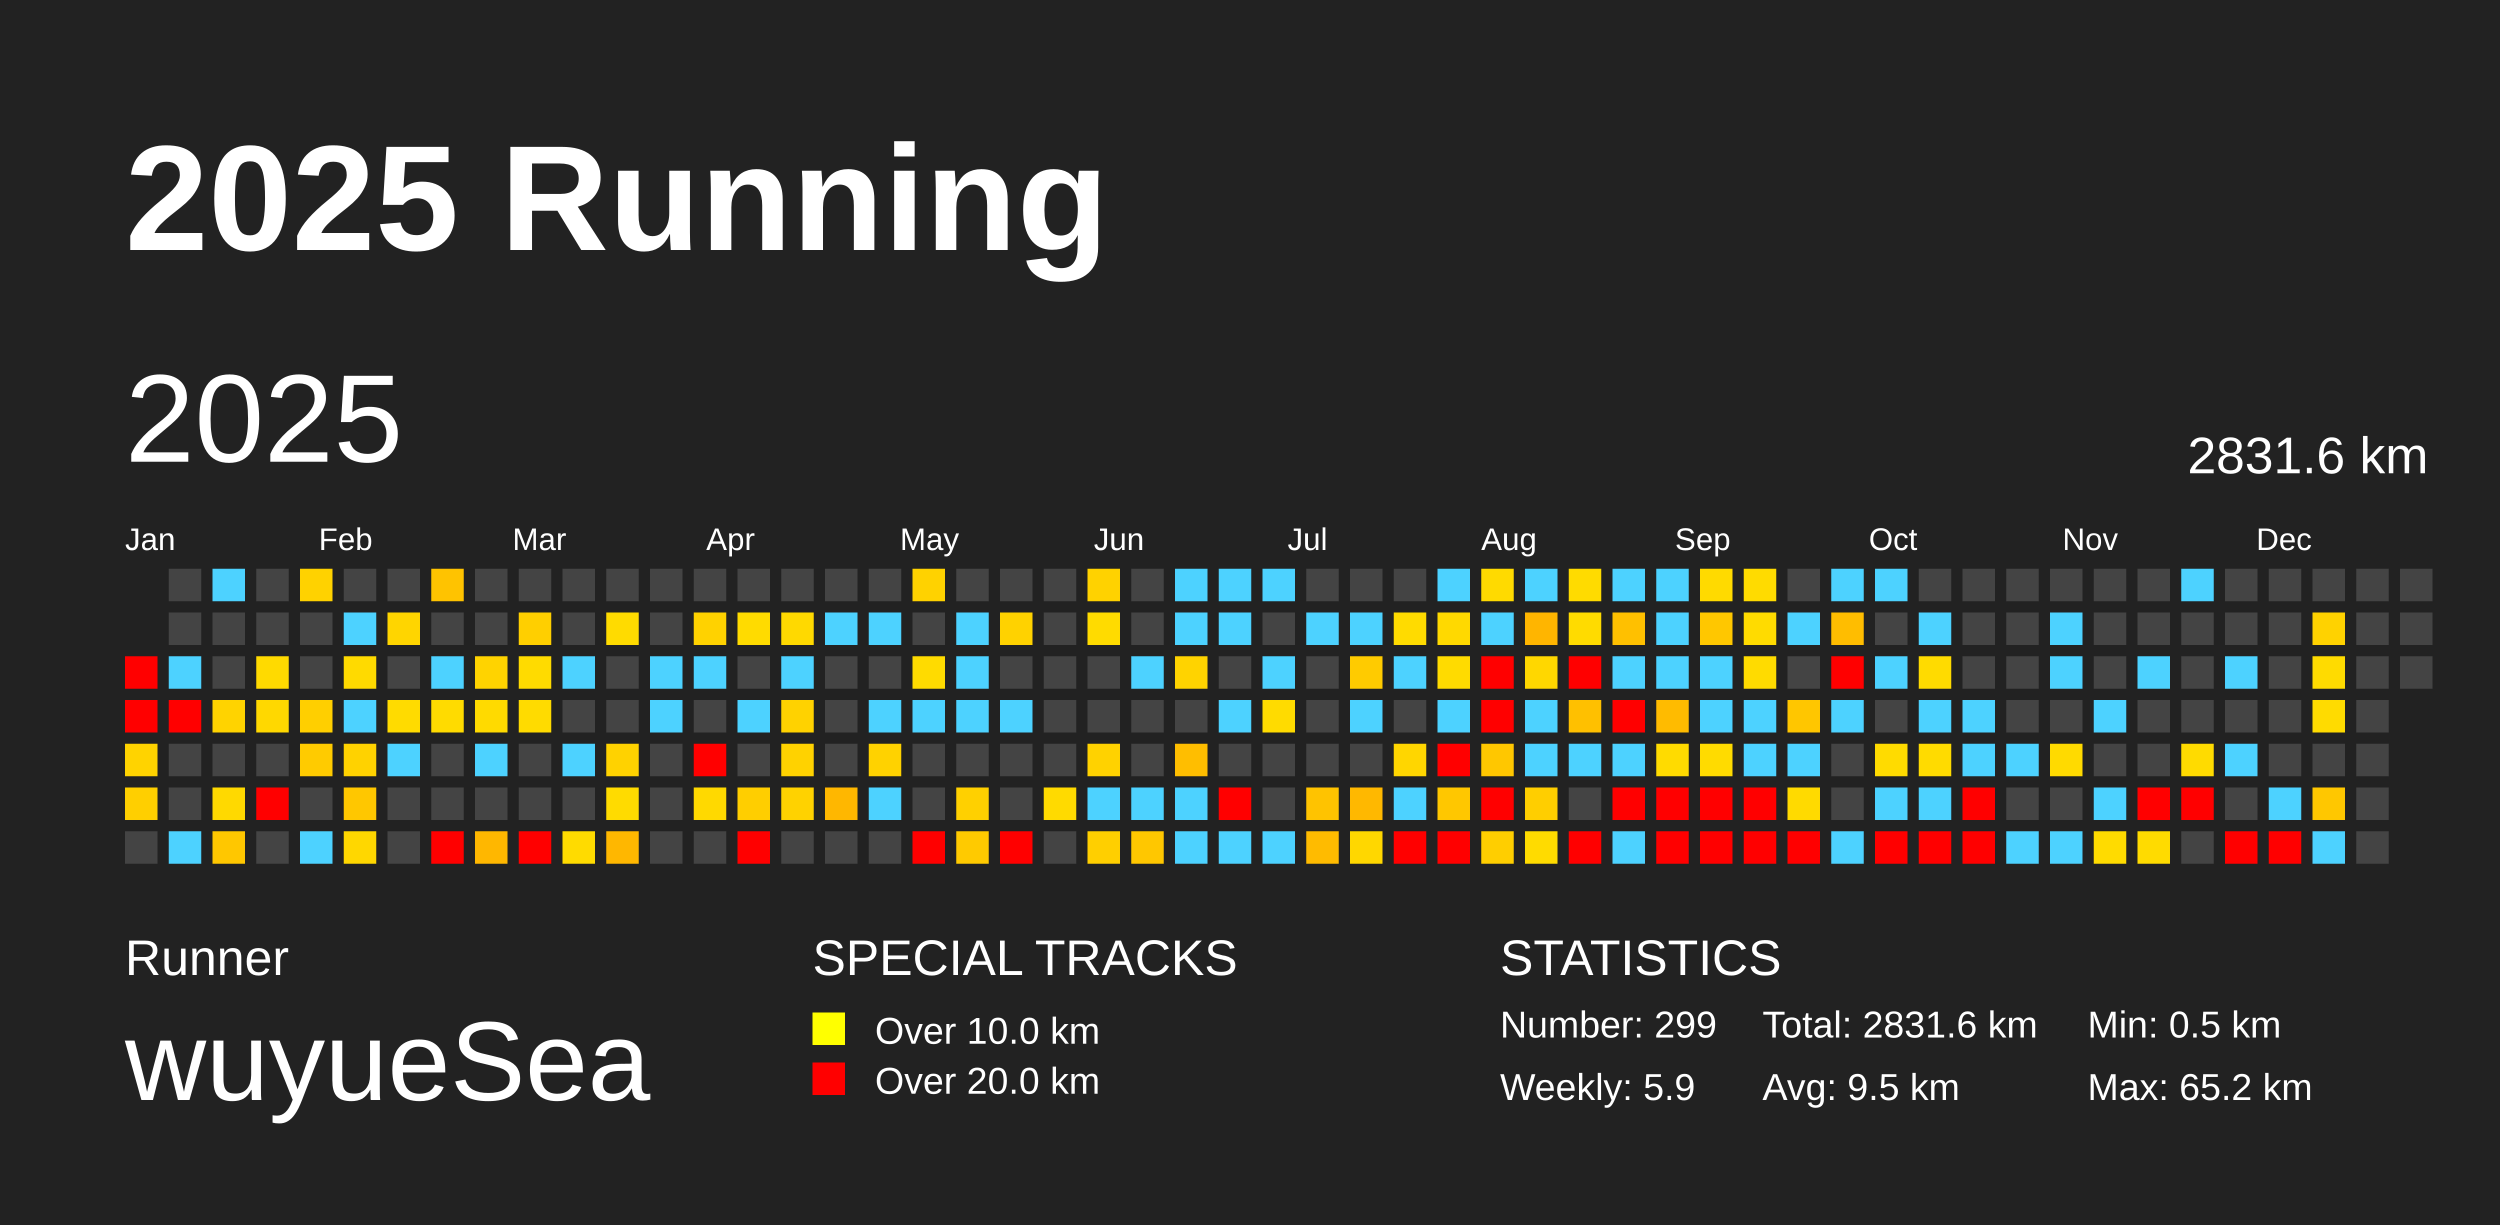
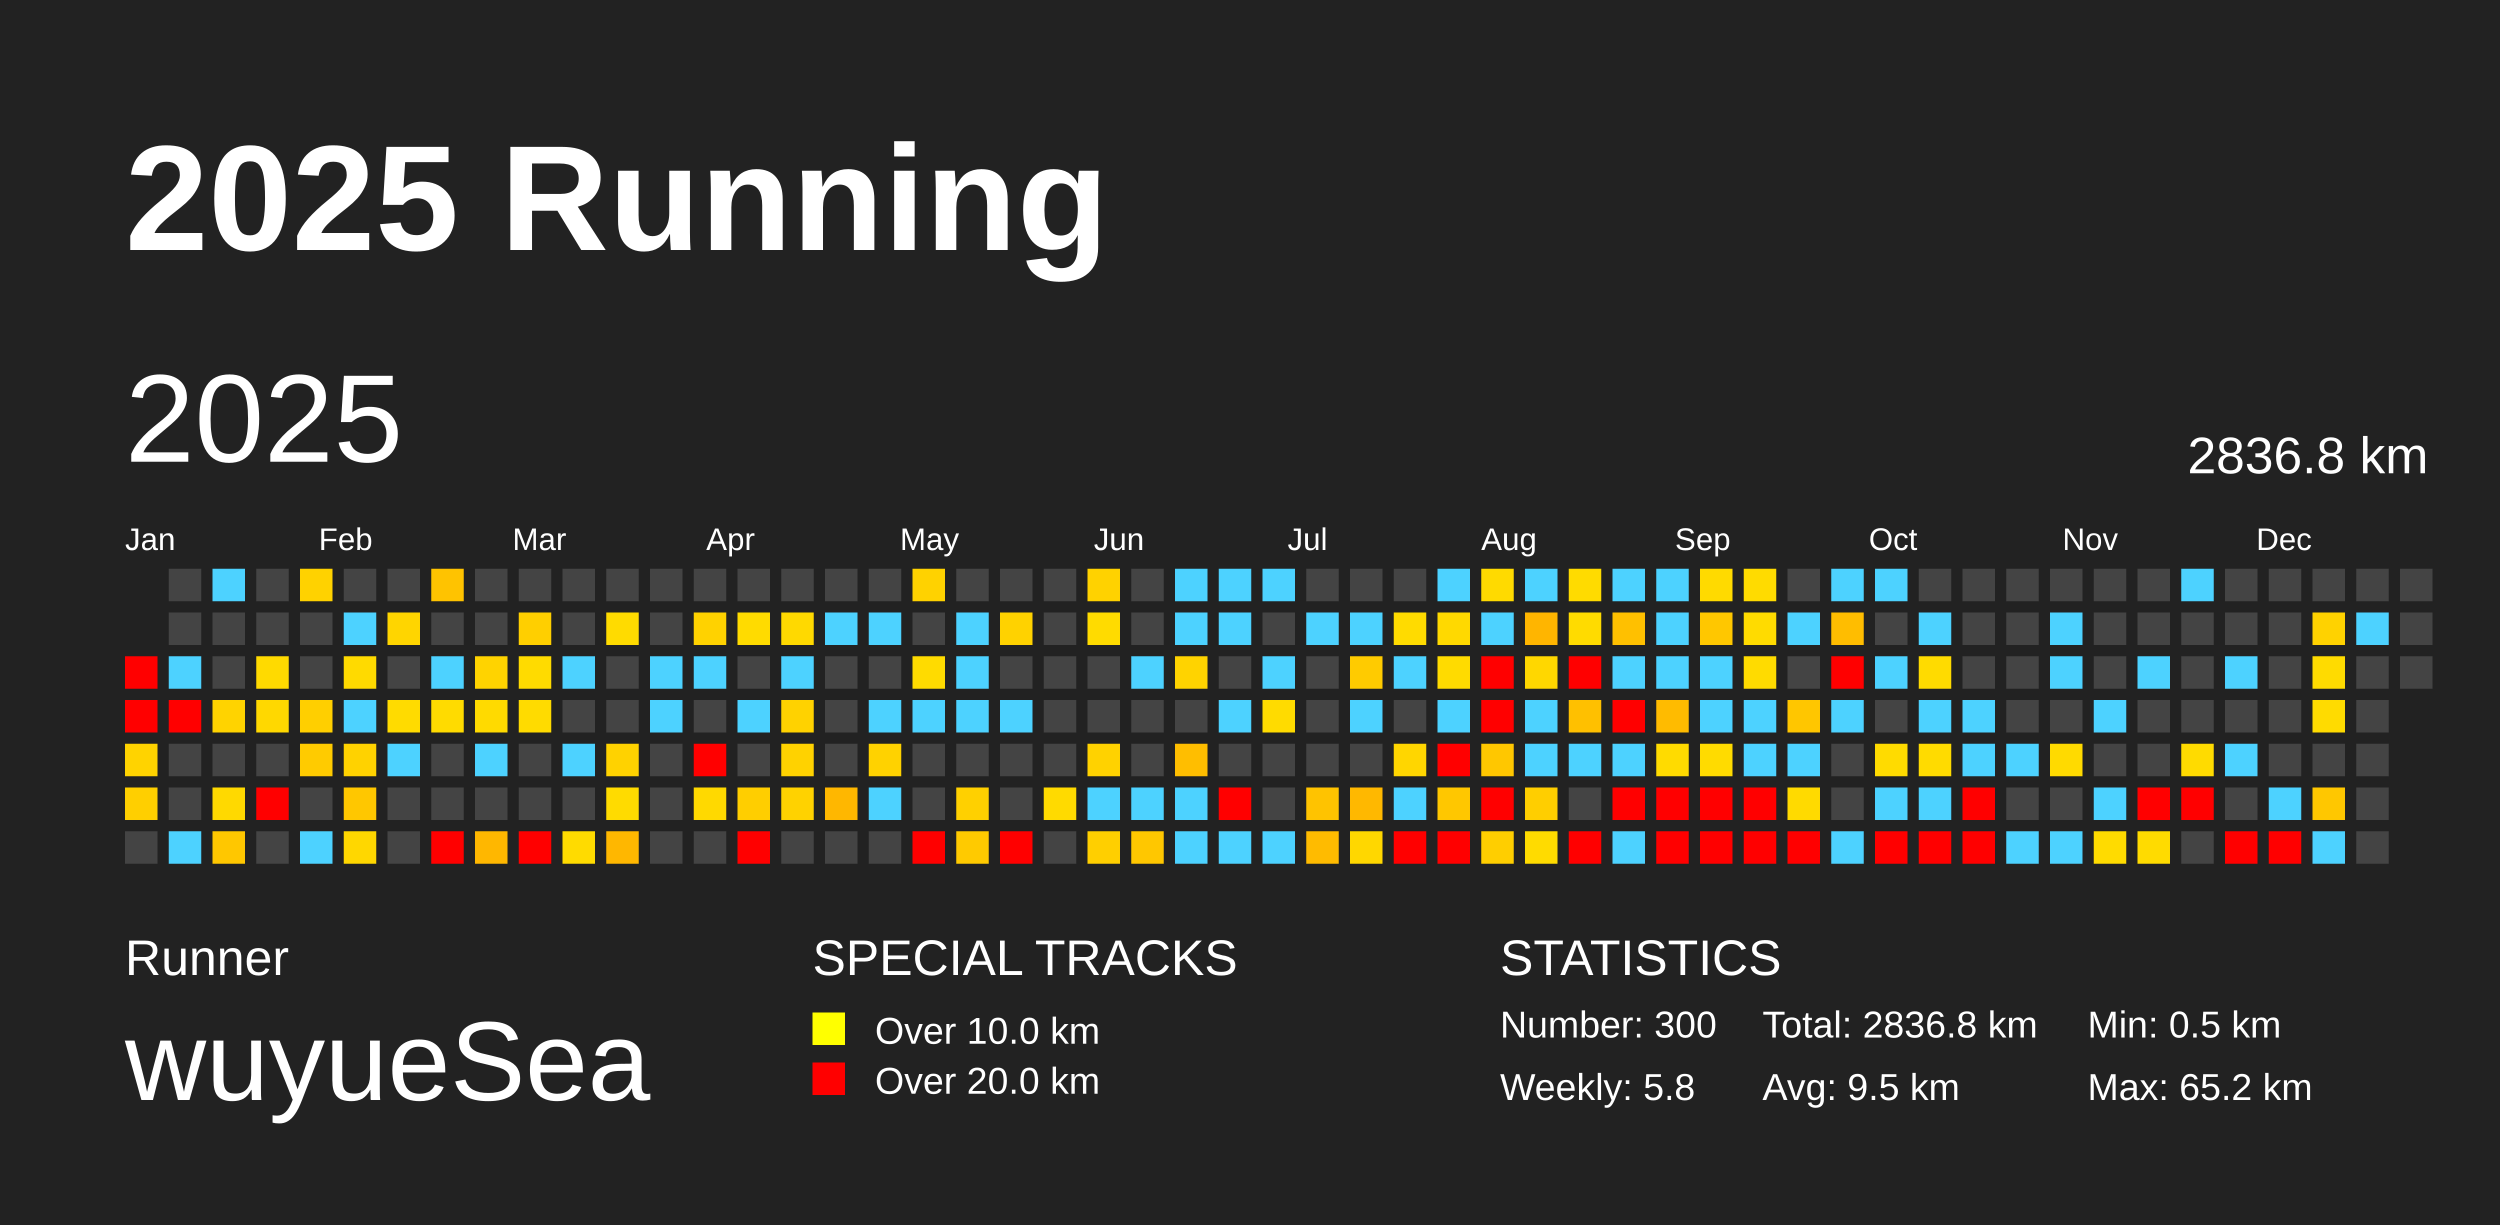
<svg xmlns="http://www.w3.org/2000/svg" baseProfile="full" height="98mm" version="1.1" viewBox="0,0,200,98" width="200mm">
  <defs />
  <rect fill="#222222" height="98" width="200" x="0" y="0" />
  <text fill="#FFFFFF" style="font-size:12px; font-family:Arial; font-weight:bold;" x="10" y="20">2025 Running</text>
  <text fill="#FFFFFF" style="font-size:4px; font-family:Arial" x="10" y="78">Runner</text>
  <text fill="#FFFFFF" style="font-size:9px; font-family:Arial" x="10" y="88">wuyueSea</text>
  <text fill="#FFFFFF" style="font-size:4px; font-family:Arial" x="65" y="78">SPECIAL TRACKS</text>
  <rect fill="yellow" height="2.6" width="2.6" x="65" y="81" />
  <text fill="#FFFFFF" style="font-size:3px; font-family:Arial" x="70" y="83.5">Over 10.0 km</text>
  <rect fill="red" height="2.6" width="2.6" x="65" y="85" />
  <text fill="#FFFFFF" style="font-size:3px; font-family:Arial" x="70" y="87.5">Over 20.0 km</text>
  <text fill="#FFFFFF" style="font-size:4px; font-family:Arial" x="120" y="78">STATISTICS</text>
-   <text fill="#FFFFFF" style="font-size:3px; font-family:Arial" x="120" y="83">Number: 299</text>
-   <text fill="#FFFFFF" style="font-size:3px; font-family:Arial" x="120" y="88">Weekly: 5.9</text>
-   <text fill="#FFFFFF" style="font-size:3px; font-family:Arial" x="141" y="83">Total: 2831.6 km</text>
+   <text fill="#FFFFFF" style="font-size:3px; font-family:Arial" x="120" y="83">Number: 300</text>
+   <text fill="#FFFFFF" style="font-size:3px; font-family:Arial" x="120" y="88">Weekly: 5.8</text>
+   <text fill="#FFFFFF" style="font-size:3px; font-family:Arial" x="141" y="83">Total: 2836.8 km</text>
  <text fill="#FFFFFF" style="font-size:3px; font-family:Arial" x="141" y="88">Avg: 9.5 km</text>
  <text fill="#FFFFFF" style="font-size:3px; font-family:Arial" x="167" y="83">Min: 0.5 km</text>
  <text fill="#FFFFFF" style="font-size:3px; font-family:Arial" x="167" y="88">Max: 65.2 km</text>
  <text dominant-baseline="hanging" fill="#FFFFFF" style="font-size:10.0px; font-family:Arial;" x="10" y="30">2025</text>
-   <text dominant-baseline="hanging" fill="#FFFFFF" style="font-size:4.125px; font-family:Arial;" x="175" y="35">2831.6 km</text>
+   <text dominant-baseline="hanging" fill="#FFFFFF" style="font-size:4.125px; font-family:Arial;" x="175" y="35">2836.8 km</text>
  <text fill="#FFFFFF" style="font-size:2.5px; font-family:Arial" x="10.0" y="44">Jan</text>
  <text fill="#FFFFFF" style="font-size:2.5px; font-family:Arial" x="25.5" y="44">Feb</text>
  <text fill="#FFFFFF" style="font-size:2.5px; font-family:Arial" x="41.0" y="44">Mar</text>
  <text fill="#FFFFFF" style="font-size:2.5px; font-family:Arial" x="56.5" y="44">Apr</text>
  <text fill="#FFFFFF" style="font-size:2.5px; font-family:Arial" x="72.0" y="44">May</text>
  <text fill="#FFFFFF" style="font-size:2.5px; font-family:Arial" x="87.5" y="44">Jun</text>
  <text fill="#FFFFFF" style="font-size:2.5px; font-family:Arial" x="103.0" y="44">Jul</text>
  <text fill="#FFFFFF" style="font-size:2.5px; font-family:Arial" x="118.5" y="44">Aug</text>
  <text fill="#FFFFFF" style="font-size:2.5px; font-family:Arial" x="134.0" y="44">Sep</text>
  <text fill="#FFFFFF" style="font-size:2.5px; font-family:Arial" x="149.5" y="44">Oct</text>
  <text fill="#FFFFFF" style="font-size:2.5px; font-family:Arial" x="165.0" y="44">Nov</text>
  <text fill="#FFFFFF" style="font-size:2.5px; font-family:Arial" x="180.5" y="44">Dec</text>
  <rect fill="red" height="2.6" width="2.6" x="10.0" y="52.5" />
  <rect fill="red" height="2.6" width="2.6" x="10.0" y="56.0" />
  <rect fill="#ffd300" height="2.6" width="2.6" x="10.0" y="59.5" />
  <rect fill="#ffcf00" height="2.6" width="2.6" x="10.0" y="63.0" />
  <rect fill="#444444" height="2.6" width="2.6" x="10.0" y="66.5" />
  <rect fill="#444444" height="2.6" width="2.6" x="13.5" y="45.5" />
  <rect fill="#444444" height="2.6" width="2.6" x="13.5" y="49.0" />
  <rect fill="#4dd2ff" height="2.6" width="2.6" x="13.5" y="52.5" />
  <rect fill="red" height="2.6" width="2.6" x="13.5" y="56.0" />
  <rect fill="#444444" height="2.6" width="2.6" x="13.5" y="59.5" />
  <rect fill="#444444" height="2.6" width="2.6" x="13.5" y="63.0" />
  <rect fill="#4dd2ff" height="2.6" width="2.6" x="13.5" y="66.5" />
  <rect fill="#4dd2ff" height="2.6" width="2.6" x="17.0" y="45.5" />
  <rect fill="#444444" height="2.6" width="2.6" x="17.0" y="49.0" />
  <rect fill="#444444" height="2.6" width="2.6" x="17.0" y="52.5" />
  <rect fill="#ffd300" height="2.6" width="2.6" x="17.0" y="56.0" />
  <rect fill="#444444" height="2.6" width="2.6" x="17.0" y="59.5" />
  <rect fill="#ffd900" height="2.6" width="2.6" x="17.0" y="63.0" />
  <rect fill="#ffc700" height="2.6" width="2.6" x="17.0" y="66.5" />
  <rect fill="#444444" height="2.6" width="2.6" x="20.5" y="45.5" />
  <rect fill="#444444" height="2.6" width="2.6" x="20.5" y="49.0" />
  <rect fill="#ffda00" height="2.6" width="2.6" x="20.5" y="52.5" />
  <rect fill="#ffd800" height="2.6" width="2.6" x="20.5" y="56.0" />
  <rect fill="#444444" height="2.6" width="2.6" x="20.5" y="59.5" />
  <rect fill="red" height="2.6" width="2.6" x="20.5" y="63.0" />
  <rect fill="#444444" height="2.6" width="2.6" x="20.5" y="66.5" />
  <rect fill="#ffd200" height="2.6" width="2.6" x="24.0" y="45.5" />
  <rect fill="#444444" height="2.6" width="2.6" x="24.0" y="49.0" />
  <rect fill="#444444" height="2.6" width="2.6" x="24.0" y="52.5" />
  <rect fill="#ffcf00" height="2.6" width="2.6" x="24.0" y="56.0" />
  <rect fill="#ffcb00" height="2.6" width="2.6" x="24.0" y="59.5" />
  <rect fill="#444444" height="2.6" width="2.6" x="24.0" y="63.0" />
  <rect fill="#4dd2ff" height="2.6" width="2.6" x="24.0" y="66.5" />
  <rect fill="#444444" height="2.6" width="2.6" x="27.5" y="45.5" />
  <rect fill="#4dd2ff" height="2.6" width="2.6" x="27.5" y="49.0" />
  <rect fill="#ffda00" height="2.6" width="2.6" x="27.5" y="52.5" />
  <rect fill="#4dd2ff" height="2.6" width="2.6" x="27.5" y="56.0" />
  <rect fill="#ffd200" height="2.6" width="2.6" x="27.5" y="59.5" />
  <rect fill="#ffc700" height="2.6" width="2.6" x="27.5" y="63.0" />
  <rect fill="#ffd700" height="2.6" width="2.6" x="27.5" y="66.5" />
  <rect fill="#444444" height="2.6" width="2.6" x="31.0" y="45.5" />
  <rect fill="#ffd500" height="2.6" width="2.6" x="31.0" y="49.0" />
  <rect fill="#444444" height="2.6" width="2.6" x="31.0" y="52.5" />
  <rect fill="#ffdb00" height="2.6" width="2.6" x="31.0" y="56.0" />
  <rect fill="#4dd2ff" height="2.6" width="2.6" x="31.0" y="59.5" />
  <rect fill="#444444" height="2.6" width="2.6" x="31.0" y="63.0" />
  <rect fill="#444444" height="2.6" width="2.6" x="31.0" y="66.5" />
  <rect fill="#ffc300" height="2.6" width="2.6" x="34.5" y="45.5" />
  <rect fill="#444444" height="2.6" width="2.6" x="34.5" y="49.0" />
  <rect fill="#4dd2ff" height="2.6" width="2.6" x="34.5" y="52.5" />
  <rect fill="#ffdb00" height="2.6" width="2.6" x="34.5" y="56.0" />
  <rect fill="#444444" height="2.6" width="2.6" x="34.5" y="59.5" />
  <rect fill="#444444" height="2.6" width="2.6" x="34.5" y="63.0" />
  <rect fill="red" height="2.6" width="2.6" x="34.5" y="66.5" />
  <rect fill="#444444" height="2.6" width="2.6" x="38.0" y="45.5" />
  <rect fill="#444444" height="2.6" width="2.6" x="38.0" y="49.0" />
  <rect fill="#ffd300" height="2.6" width="2.6" x="38.0" y="52.5" />
  <rect fill="#ffda00" height="2.6" width="2.6" x="38.0" y="56.0" />
  <rect fill="#4dd2ff" height="2.6" width="2.6" x="38.0" y="59.5" />
  <rect fill="#444444" height="2.6" width="2.6" x="38.0" y="63.0" />
  <rect fill="#ffb700" height="2.6" width="2.6" x="38.0" y="66.5" />
  <rect fill="#444444" height="2.6" width="2.6" x="41.5" y="45.5" />
  <rect fill="#ffcf00" height="2.6" width="2.6" x="41.5" y="49.0" />
  <rect fill="#ffdb00" height="2.6" width="2.6" x="41.5" y="52.5" />
  <rect fill="#ffdb00" height="2.6" width="2.6" x="41.5" y="56.0" />
  <rect fill="#444444" height="2.6" width="2.6" x="41.5" y="59.5" />
  <rect fill="#444444" height="2.6" width="2.6" x="41.5" y="63.0" />
  <rect fill="red" height="2.6" width="2.6" x="41.5" y="66.5" />
  <rect fill="#444444" height="2.6" width="2.6" x="45.0" y="45.5" />
  <rect fill="#444444" height="2.6" width="2.6" x="45.0" y="49.0" />
  <rect fill="#4dd2ff" height="2.6" width="2.6" x="45.0" y="52.5" />
  <rect fill="#444444" height="2.6" width="2.6" x="45.0" y="56.0" />
  <rect fill="#4dd2ff" height="2.6" width="2.6" x="45.0" y="59.5" />
  <rect fill="#444444" height="2.6" width="2.6" x="45.0" y="63.0" />
  <rect fill="#ffdb00" height="2.6" width="2.6" x="45.0" y="66.5" />
  <rect fill="#444444" height="2.6" width="2.6" x="48.5" y="45.5" />
  <rect fill="#ffdb00" height="2.6" width="2.6" x="48.5" y="49.0" />
  <rect fill="#444444" height="2.6" width="2.6" x="48.5" y="52.5" />
  <rect fill="#444444" height="2.6" width="2.6" x="48.5" y="56.0" />
  <rect fill="#ffd200" height="2.6" width="2.6" x="48.5" y="59.5" />
  <rect fill="#ffdb00" height="2.6" width="2.6" x="48.5" y="63.0" />
  <rect fill="#ffb700" height="2.6" width="2.6" x="48.5" y="66.5" />
  <rect fill="#444444" height="2.6" width="2.6" x="52.0" y="45.5" />
  <rect fill="#444444" height="2.6" width="2.6" x="52.0" y="49.0" />
  <rect fill="#4dd2ff" height="2.6" width="2.6" x="52.0" y="52.5" />
  <rect fill="#4dd2ff" height="2.6" width="2.6" x="52.0" y="56.0" />
  <rect fill="#444444" height="2.6" width="2.6" x="52.0" y="59.5" />
  <rect fill="#444444" height="2.6" width="2.6" x="52.0" y="63.0" />
  <rect fill="#444444" height="2.6" width="2.6" x="52.0" y="66.5" />
  <rect fill="#444444" height="2.6" width="2.6" x="55.5" y="45.5" />
  <rect fill="#ffd200" height="2.6" width="2.6" x="55.5" y="49.0" />
  <rect fill="#4dd2ff" height="2.6" width="2.6" x="55.5" y="52.5" />
  <rect fill="#444444" height="2.6" width="2.6" x="55.5" y="56.0" />
  <rect fill="red" height="2.6" width="2.6" x="55.5" y="59.5" />
  <rect fill="#ffd900" height="2.6" width="2.6" x="55.5" y="63.0" />
  <rect fill="#444444" height="2.6" width="2.6" x="55.5" y="66.5" />
  <rect fill="#444444" height="2.6" width="2.6" x="59.0" y="45.5" />
  <rect fill="#ffdb00" height="2.6" width="2.6" x="59.0" y="49.0" />
  <rect fill="#444444" height="2.6" width="2.6" x="59.0" y="52.5" />
  <rect fill="#4dd2ff" height="2.6" width="2.6" x="59.0" y="56.0" />
  <rect fill="#444444" height="2.6" width="2.6" x="59.0" y="59.5" />
  <rect fill="#ffce00" height="2.6" width="2.6" x="59.0" y="63.0" />
  <rect fill="red" height="2.6" width="2.6" x="59.0" y="66.5" />
  <rect fill="#444444" height="2.6" width="2.6" x="62.5" y="45.5" />
  <rect fill="#ffd900" height="2.6" width="2.6" x="62.5" y="49.0" />
  <rect fill="#4dd2ff" height="2.6" width="2.6" x="62.5" y="52.5" />
  <rect fill="#ffd200" height="2.6" width="2.6" x="62.5" y="56.0" />
  <rect fill="#ffd200" height="2.6" width="2.6" x="62.5" y="59.5" />
  <rect fill="#ffd200" height="2.6" width="2.6" x="62.5" y="63.0" />
  <rect fill="#444444" height="2.6" width="2.6" x="62.5" y="66.5" />
  <rect fill="#444444" height="2.6" width="2.6" x="66.0" y="45.5" />
  <rect fill="#4dd2ff" height="2.6" width="2.6" x="66.0" y="49.0" />
  <rect fill="#444444" height="2.6" width="2.6" x="66.0" y="52.5" />
  <rect fill="#444444" height="2.6" width="2.6" x="66.0" y="56.0" />
  <rect fill="#444444" height="2.6" width="2.6" x="66.0" y="59.5" />
  <rect fill="#ffb700" height="2.6" width="2.6" x="66.0" y="63.0" />
  <rect fill="#444444" height="2.6" width="2.6" x="66.0" y="66.5" />
  <rect fill="#444444" height="2.6" width="2.6" x="69.5" y="45.5" />
  <rect fill="#4dd2ff" height="2.6" width="2.6" x="69.5" y="49.0" />
  <rect fill="#444444" height="2.6" width="2.6" x="69.5" y="52.5" />
  <rect fill="#4dd2ff" height="2.6" width="2.6" x="69.5" y="56.0" />
  <rect fill="#ffd200" height="2.6" width="2.6" x="69.5" y="59.5" />
  <rect fill="#4dd2ff" height="2.6" width="2.6" x="69.5" y="63.0" />
  <rect fill="#444444" height="2.6" width="2.6" x="69.5" y="66.5" />
  <rect fill="#ffd200" height="2.6" width="2.6" x="73.0" y="45.5" />
  <rect fill="#444444" height="2.6" width="2.6" x="73.0" y="49.0" />
  <rect fill="#ffdb00" height="2.6" width="2.6" x="73.0" y="52.5" />
  <rect fill="#4dd2ff" height="2.6" width="2.6" x="73.0" y="56.0" />
  <rect fill="#444444" height="2.6" width="2.6" x="73.0" y="59.5" />
  <rect fill="#444444" height="2.6" width="2.6" x="73.0" y="63.0" />
  <rect fill="red" height="2.6" width="2.6" x="73.0" y="66.5" />
  <rect fill="#444444" height="2.6" width="2.6" x="76.5" y="45.5" />
  <rect fill="#4dd2ff" height="2.6" width="2.6" x="76.5" y="49.0" />
  <rect fill="#4dd2ff" height="2.6" width="2.6" x="76.5" y="52.5" />
  <rect fill="#4dd2ff" height="2.6" width="2.6" x="76.5" y="56.0" />
  <rect fill="#444444" height="2.6" width="2.6" x="76.5" y="59.5" />
  <rect fill="#ffd000" height="2.6" width="2.6" x="76.5" y="63.0" />
  <rect fill="#ffca00" height="2.6" width="2.6" x="76.5" y="66.5" />
  <rect fill="#444444" height="2.6" width="2.6" x="80.0" y="45.5" />
  <rect fill="#ffd200" height="2.6" width="2.6" x="80.0" y="49.0" />
  <rect fill="#444444" height="2.6" width="2.6" x="80.0" y="52.5" />
  <rect fill="#4dd2ff" height="2.6" width="2.6" x="80.0" y="56.0" />
  <rect fill="#444444" height="2.6" width="2.6" x="80.0" y="59.5" />
  <rect fill="#444444" height="2.6" width="2.6" x="80.0" y="63.0" />
  <rect fill="red" height="2.6" width="2.6" x="80.0" y="66.5" />
  <rect fill="#444444" height="2.6" width="2.6" x="83.5" y="45.5" />
  <rect fill="#444444" height="2.6" width="2.6" x="83.5" y="49.0" />
  <rect fill="#444444" height="2.6" width="2.6" x="83.5" y="52.5" />
  <rect fill="#444444" height="2.6" width="2.6" x="83.5" y="56.0" />
  <rect fill="#444444" height="2.6" width="2.6" x="83.5" y="59.5" />
  <rect fill="#ffda00" height="2.6" width="2.6" x="83.5" y="63.0" />
  <rect fill="#444444" height="2.6" width="2.6" x="83.5" y="66.5" />
  <rect fill="#ffd200" height="2.6" width="2.6" x="87.0" y="45.5" />
  <rect fill="#ffdb00" height="2.6" width="2.6" x="87.0" y="49.0" />
  <rect fill="#444444" height="2.6" width="2.6" x="87.0" y="52.5" />
  <rect fill="#444444" height="2.6" width="2.6" x="87.0" y="56.0" />
  <rect fill="#ffd200" height="2.6" width="2.6" x="87.0" y="59.5" />
  <rect fill="#4dd2ff" height="2.6" width="2.6" x="87.0" y="63.0" />
  <rect fill="#ffcf00" height="2.6" width="2.6" x="87.0" y="66.5" />
  <rect fill="#444444" height="2.6" width="2.6" x="90.5" y="45.5" />
  <rect fill="#444444" height="2.6" width="2.6" x="90.5" y="49.0" />
  <rect fill="#4dd2ff" height="2.6" width="2.6" x="90.5" y="52.5" />
  <rect fill="#444444" height="2.6" width="2.6" x="90.5" y="56.0" />
  <rect fill="#444444" height="2.6" width="2.6" x="90.5" y="59.5" />
  <rect fill="#4dd2ff" height="2.6" width="2.6" x="90.5" y="63.0" />
  <rect fill="#ffc700" height="2.6" width="2.6" x="90.5" y="66.5" />
  <rect fill="#4dd2ff" height="2.6" width="2.6" x="94.0" y="45.5" />
  <rect fill="#4dd2ff" height="2.6" width="2.6" x="94.0" y="49.0" />
  <rect fill="#ffd300" height="2.6" width="2.6" x="94.0" y="52.5" />
  <rect fill="#444444" height="2.6" width="2.6" x="94.0" y="56.0" />
  <rect fill="#ffbe00" height="2.6" width="2.6" x="94.0" y="59.5" />
  <rect fill="#4dd2ff" height="2.6" width="2.6" x="94.0" y="63.0" />
  <rect fill="#4dd2ff" height="2.6" width="2.6" x="94.0" y="66.5" />
  <rect fill="#4dd2ff" height="2.6" width="2.6" x="97.5" y="45.5" />
  <rect fill="#4dd2ff" height="2.6" width="2.6" x="97.5" y="49.0" />
  <rect fill="#444444" height="2.6" width="2.6" x="97.5" y="52.5" />
  <rect fill="#4dd2ff" height="2.6" width="2.6" x="97.5" y="56.0" />
  <rect fill="#444444" height="2.6" width="2.6" x="97.5" y="59.5" />
  <rect fill="red" height="2.6" width="2.6" x="97.5" y="63.0" />
  <rect fill="#4dd2ff" height="2.6" width="2.6" x="97.5" y="66.5" />
  <rect fill="#4dd2ff" height="2.6" width="2.6" x="101.0" y="45.5" />
  <rect fill="#444444" height="2.6" width="2.6" x="101.0" y="49.0" />
  <rect fill="#4dd2ff" height="2.6" width="2.6" x="101.0" y="52.5" />
  <rect fill="#ffdb00" height="2.6" width="2.6" x="101.0" y="56.0" />
  <rect fill="#444444" height="2.6" width="2.6" x="101.0" y="59.5" />
  <rect fill="#444444" height="2.6" width="2.6" x="101.0" y="63.0" />
  <rect fill="#4dd2ff" height="2.6" width="2.6" x="101.0" y="66.5" />
  <rect fill="#444444" height="2.6" width="2.6" x="104.5" y="45.5" />
  <rect fill="#4dd2ff" height="2.6" width="2.6" x="104.5" y="49.0" />
  <rect fill="#444444" height="2.6" width="2.6" x="104.5" y="52.5" />
  <rect fill="#444444" height="2.6" width="2.6" x="104.5" y="56.0" />
  <rect fill="#444444" height="2.6" width="2.6" x="104.5" y="59.5" />
  <rect fill="#ffc300" height="2.6" width="2.6" x="104.5" y="63.0" />
  <rect fill="#ffbb00" height="2.6" width="2.6" x="104.5" y="66.5" />
  <rect fill="#444444" height="2.6" width="2.6" x="108.0" y="45.5" />
  <rect fill="#4dd2ff" height="2.6" width="2.6" x="108.0" y="49.0" />
  <rect fill="#ffcb00" height="2.6" width="2.6" x="108.0" y="52.5" />
  <rect fill="#4dd2ff" height="2.6" width="2.6" x="108.0" y="56.0" />
  <rect fill="#444444" height="2.6" width="2.6" x="108.0" y="59.5" />
  <rect fill="#ffb800" height="2.6" width="2.6" x="108.0" y="63.0" />
  <rect fill="#ffd700" height="2.6" width="2.6" x="108.0" y="66.5" />
  <rect fill="#444444" height="2.6" width="2.6" x="111.5" y="45.5" />
  <rect fill="#ffdb00" height="2.6" width="2.6" x="111.5" y="49.0" />
  <rect fill="#4dd2ff" height="2.6" width="2.6" x="111.5" y="52.5" />
  <rect fill="#444444" height="2.6" width="2.6" x="111.5" y="56.0" />
  <rect fill="#ffd600" height="2.6" width="2.6" x="111.5" y="59.5" />
  <rect fill="#4dd2ff" height="2.6" width="2.6" x="111.5" y="63.0" />
  <rect fill="red" height="2.6" width="2.6" x="111.5" y="66.5" />
  <rect fill="#4dd2ff" height="2.6" width="2.6" x="115.0" y="45.5" />
  <rect fill="#ffd900" height="2.6" width="2.6" x="115.0" y="49.0" />
  <rect fill="#ffdb00" height="2.6" width="2.6" x="115.0" y="52.5" />
  <rect fill="#4dd2ff" height="2.6" width="2.6" x="115.0" y="56.0" />
  <rect fill="red" height="2.6" width="2.6" x="115.0" y="59.5" />
  <rect fill="#ffc700" height="2.6" width="2.6" x="115.0" y="63.0" />
  <rect fill="red" height="2.6" width="2.6" x="115.0" y="66.5" />
  <rect fill="#ffda00" height="2.6" width="2.6" x="118.5" y="45.5" />
  <rect fill="#4dd2ff" height="2.6" width="2.6" x="118.5" y="49.0" />
  <rect fill="red" height="2.6" width="2.6" x="118.5" y="52.5" />
  <rect fill="red" height="2.6" width="2.6" x="118.5" y="56.0" />
  <rect fill="#ffc700" height="2.6" width="2.6" x="118.5" y="59.5" />
  <rect fill="red" height="2.6" width="2.6" x="118.5" y="63.0" />
  <rect fill="#ffce00" height="2.6" width="2.6" x="118.5" y="66.5" />
  <rect fill="#4dd2ff" height="2.6" width="2.6" x="122.0" y="45.5" />
  <rect fill="#ffb500" height="2.6" width="2.6" x="122.0" y="49.0" />
  <rect fill="#ffd700" height="2.6" width="2.6" x="122.0" y="52.5" />
  <rect fill="#4dd2ff" height="2.6" width="2.6" x="122.0" y="56.0" />
  <rect fill="#4dd2ff" height="2.6" width="2.6" x="122.0" y="59.5" />
  <rect fill="#ffce00" height="2.6" width="2.6" x="122.0" y="63.0" />
  <rect fill="#ffdb00" height="2.6" width="2.6" x="122.0" y="66.5" />
  <rect fill="#ffdb00" height="2.6" width="2.6" x="125.5" y="45.5" />
  <rect fill="#ffdb00" height="2.6" width="2.6" x="125.5" y="49.0" />
  <rect fill="red" height="2.6" width="2.6" x="125.5" y="52.5" />
  <rect fill="#ffc000" height="2.6" width="2.6" x="125.5" y="56.0" />
  <rect fill="#4dd2ff" height="2.6" width="2.6" x="125.5" y="59.5" />
  <rect fill="#444444" height="2.6" width="2.6" x="125.5" y="63.0" />
  <rect fill="red" height="2.6" width="2.6" x="125.5" y="66.5" />
  <rect fill="#4dd2ff" height="2.6" width="2.6" x="129.0" y="45.5" />
  <rect fill="#ffc000" height="2.6" width="2.6" x="129.0" y="49.0" />
  <rect fill="#4dd2ff" height="2.6" width="2.6" x="129.0" y="52.5" />
  <rect fill="red" height="2.6" width="2.6" x="129.0" y="56.0" />
  <rect fill="#4dd2ff" height="2.6" width="2.6" x="129.0" y="59.5" />
  <rect fill="red" height="2.6" width="2.6" x="129.0" y="63.0" />
  <rect fill="#4dd2ff" height="2.6" width="2.6" x="129.0" y="66.5" />
  <rect fill="#4dd2ff" height="2.6" width="2.6" x="132.5" y="45.5" />
  <rect fill="#4dd2ff" height="2.6" width="2.6" x="132.5" y="49.0" />
  <rect fill="#4dd2ff" height="2.6" width="2.6" x="132.5" y="52.5" />
  <rect fill="#ffbb00" height="2.6" width="2.6" x="132.5" y="56.0" />
  <rect fill="#ffdb00" height="2.6" width="2.6" x="132.5" y="59.5" />
  <rect fill="red" height="2.6" width="2.6" x="132.5" y="63.0" />
  <rect fill="red" height="2.6" width="2.6" x="132.5" y="66.5" />
  <rect fill="#ffda00" height="2.6" width="2.6" x="136.0" y="45.5" />
  <rect fill="#ffc700" height="2.6" width="2.6" x="136.0" y="49.0" />
  <rect fill="#4dd2ff" height="2.6" width="2.6" x="136.0" y="52.5" />
  <rect fill="#4dd2ff" height="2.6" width="2.6" x="136.0" y="56.0" />
  <rect fill="#ffdb00" height="2.6" width="2.6" x="136.0" y="59.5" />
  <rect fill="red" height="2.6" width="2.6" x="136.0" y="63.0" />
  <rect fill="red" height="2.6" width="2.6" x="136.0" y="66.5" />
  <rect fill="#ffdb00" height="2.6" width="2.6" x="139.5" y="45.5" />
  <rect fill="#ffdb00" height="2.6" width="2.6" x="139.5" y="49.0" />
  <rect fill="#ffdb00" height="2.6" width="2.6" x="139.5" y="52.5" />
  <rect fill="#4dd2ff" height="2.6" width="2.6" x="139.5" y="56.0" />
  <rect fill="#4dd2ff" height="2.6" width="2.6" x="139.5" y="59.5" />
  <rect fill="red" height="2.6" width="2.6" x="139.5" y="63.0" />
  <rect fill="red" height="2.6" width="2.6" x="139.5" y="66.5" />
  <rect fill="#444444" height="2.6" width="2.6" x="143.0" y="45.5" />
  <rect fill="#4dd2ff" height="2.6" width="2.6" x="143.0" y="49.0" />
  <rect fill="#444444" height="2.6" width="2.6" x="143.0" y="52.5" />
  <rect fill="#ffc600" height="2.6" width="2.6" x="143.0" y="56.0" />
  <rect fill="#4dd2ff" height="2.6" width="2.6" x="143.0" y="59.5" />
  <rect fill="#ffda00" height="2.6" width="2.6" x="143.0" y="63.0" />
  <rect fill="red" height="2.6" width="2.6" x="143.0" y="66.5" />
  <rect fill="#4dd2ff" height="2.6" width="2.6" x="146.5" y="45.5" />
  <rect fill="#ffbd00" height="2.6" width="2.6" x="146.5" y="49.0" />
  <rect fill="red" height="2.6" width="2.6" x="146.5" y="52.5" />
  <rect fill="#4dd2ff" height="2.6" width="2.6" x="146.5" y="56.0" />
  <rect fill="#444444" height="2.6" width="2.6" x="146.5" y="59.5" />
  <rect fill="#444444" height="2.6" width="2.6" x="146.5" y="63.0" />
  <rect fill="#4dd2ff" height="2.6" width="2.6" x="146.5" y="66.5" />
  <rect fill="#4dd2ff" height="2.6" width="2.6" x="150.0" y="45.5" />
  <rect fill="#444444" height="2.6" width="2.6" x="150.0" y="49.0" />
  <rect fill="#4dd2ff" height="2.6" width="2.6" x="150.0" y="52.5" />
  <rect fill="#444444" height="2.6" width="2.6" x="150.0" y="56.0" />
  <rect fill="#ffdb00" height="2.6" width="2.6" x="150.0" y="59.5" />
  <rect fill="#4dd2ff" height="2.6" width="2.6" x="150.0" y="63.0" />
  <rect fill="red" height="2.6" width="2.6" x="150.0" y="66.5" />
  <rect fill="#444444" height="2.6" width="2.6" x="153.5" y="45.5" />
  <rect fill="#4dd2ff" height="2.6" width="2.6" x="153.5" y="49.0" />
  <rect fill="#ffdb00" height="2.6" width="2.6" x="153.5" y="52.5" />
  <rect fill="#4dd2ff" height="2.6" width="2.6" x="153.5" y="56.0" />
  <rect fill="#ffdb00" height="2.6" width="2.6" x="153.5" y="59.5" />
  <rect fill="#4dd2ff" height="2.6" width="2.6" x="153.5" y="63.0" />
  <rect fill="red" height="2.6" width="2.6" x="153.5" y="66.5" />
  <rect fill="#444444" height="2.6" width="2.6" x="157.0" y="45.5" />
  <rect fill="#444444" height="2.6" width="2.6" x="157.0" y="49.0" />
  <rect fill="#444444" height="2.6" width="2.6" x="157.0" y="52.5" />
  <rect fill="#4dd2ff" height="2.6" width="2.6" x="157.0" y="56.0" />
  <rect fill="#4dd2ff" height="2.6" width="2.6" x="157.0" y="59.5" />
  <rect fill="red" height="2.6" width="2.6" x="157.0" y="63.0" />
  <rect fill="red" height="2.6" width="2.6" x="157.0" y="66.5" />
  <rect fill="#444444" height="2.6" width="2.6" x="160.5" y="45.5" />
  <rect fill="#444444" height="2.6" width="2.6" x="160.5" y="49.0" />
  <rect fill="#444444" height="2.6" width="2.6" x="160.5" y="52.5" />
  <rect fill="#444444" height="2.6" width="2.6" x="160.5" y="56.0" />
  <rect fill="#4dd2ff" height="2.6" width="2.6" x="160.5" y="59.5" />
  <rect fill="#444444" height="2.6" width="2.6" x="160.5" y="63.0" />
  <rect fill="#4dd2ff" height="2.6" width="2.6" x="160.5" y="66.5" />
  <rect fill="#444444" height="2.6" width="2.6" x="164.0" y="45.5" />
  <rect fill="#4dd2ff" height="2.6" width="2.6" x="164.0" y="49.0" />
  <rect fill="#4dd2ff" height="2.6" width="2.6" x="164.0" y="52.5" />
  <rect fill="#444444" height="2.6" width="2.6" x="164.0" y="56.0" />
  <rect fill="#ffda00" height="2.6" width="2.6" x="164.0" y="59.5" />
  <rect fill="#444444" height="2.6" width="2.6" x="164.0" y="63.0" />
  <rect fill="#4dd2ff" height="2.6" width="2.6" x="164.0" y="66.5" />
  <rect fill="#444444" height="2.6" width="2.6" x="167.5" y="45.5" />
  <rect fill="#444444" height="2.6" width="2.6" x="167.5" y="49.0" />
  <rect fill="#444444" height="2.6" width="2.6" x="167.5" y="52.5" />
  <rect fill="#4dd2ff" height="2.6" width="2.6" x="167.5" y="56.0" />
  <rect fill="#444444" height="2.6" width="2.6" x="167.5" y="59.5" />
  <rect fill="#4dd2ff" height="2.6" width="2.6" x="167.5" y="63.0" />
  <rect fill="#ffdb00" height="2.6" width="2.6" x="167.5" y="66.5" />
  <rect fill="#444444" height="2.6" width="2.6" x="171.0" y="45.5" />
  <rect fill="#444444" height="2.6" width="2.6" x="171.0" y="49.0" />
  <rect fill="#4dd2ff" height="2.6" width="2.6" x="171.0" y="52.5" />
  <rect fill="#444444" height="2.6" width="2.6" x="171.0" y="56.0" />
  <rect fill="#444444" height="2.6" width="2.6" x="171.0" y="59.5" />
  <rect fill="red" height="2.6" width="2.6" x="171.0" y="63.0" />
  <rect fill="#ffdb00" height="2.6" width="2.6" x="171.0" y="66.5" />
  <rect fill="#4dd2ff" height="2.6" width="2.6" x="174.5" y="45.5" />
  <rect fill="#444444" height="2.6" width="2.6" x="174.5" y="49.0" />
  <rect fill="#444444" height="2.6" width="2.6" x="174.5" y="52.5" />
  <rect fill="#444444" height="2.6" width="2.6" x="174.5" y="56.0" />
  <rect fill="#ffdb00" height="2.6" width="2.6" x="174.5" y="59.5" />
  <rect fill="red" height="2.6" width="2.6" x="174.5" y="63.0" />
  <rect fill="#444444" height="2.6" width="2.6" x="174.5" y="66.5" />
  <rect fill="#444444" height="2.6" width="2.6" x="178.0" y="45.5" />
  <rect fill="#444444" height="2.6" width="2.6" x="178.0" y="49.0" />
  <rect fill="#4dd2ff" height="2.6" width="2.6" x="178.0" y="52.5" />
  <rect fill="#444444" height="2.6" width="2.6" x="178.0" y="56.0" />
  <rect fill="#4dd2ff" height="2.6" width="2.6" x="178.0" y="59.5" />
  <rect fill="#444444" height="2.6" width="2.6" x="178.0" y="63.0" />
  <rect fill="red" height="2.6" width="2.6" x="178.0" y="66.5" />
  <rect fill="#444444" height="2.6" width="2.6" x="181.5" y="45.5" />
  <rect fill="#444444" height="2.6" width="2.6" x="181.5" y="49.0" />
  <rect fill="#444444" height="2.6" width="2.6" x="181.5" y="52.5" />
  <rect fill="#444444" height="2.6" width="2.6" x="181.5" y="56.0" />
  <rect fill="#444444" height="2.6" width="2.6" x="181.5" y="59.5" />
  <rect fill="#4dd2ff" height="2.6" width="2.6" x="181.5" y="63.0" />
  <rect fill="red" height="2.6" width="2.6" x="181.5" y="66.5" />
  <rect fill="#444444" height="2.6" width="2.6" x="185.0" y="45.5" />
  <rect fill="#ffd200" height="2.6" width="2.6" x="185.0" y="49.0" />
  <rect fill="#ffdb00" height="2.6" width="2.6" x="185.0" y="52.5" />
  <rect fill="#ffdb00" height="2.6" width="2.6" x="185.0" y="56.0" />
  <rect fill="#444444" height="2.6" width="2.6" x="185.0" y="59.5" />
  <rect fill="#ffc700" height="2.6" width="2.6" x="185.0" y="63.0" />
  <rect fill="#4dd2ff" height="2.6" width="2.6" x="185.0" y="66.5" />
  <rect fill="#444444" height="2.6" width="2.6" x="188.5" y="45.5" />
-   <rect fill="#444444" height="2.6" width="2.6" x="188.5" y="49.0" />
+   <rect fill="#4dd2ff" height="2.6" width="2.6" x="188.5" y="49.0" />
  <rect fill="#444444" height="2.6" width="2.6" x="188.5" y="52.5" />
  <rect fill="#444444" height="2.6" width="2.6" x="188.5" y="56.0" />
  <rect fill="#444444" height="2.6" width="2.6" x="188.5" y="59.5" />
  <rect fill="#444444" height="2.6" width="2.6" x="188.5" y="63.0" />
  <rect fill="#444444" height="2.6" width="2.6" x="188.5" y="66.5" />
  <rect fill="#444444" height="2.6" width="2.6" x="192.0" y="45.5" />
  <rect fill="#444444" height="2.6" width="2.6" x="192.0" y="49.0" />
  <rect fill="#444444" height="2.6" width="2.6" x="192.0" y="52.5" />
</svg>
